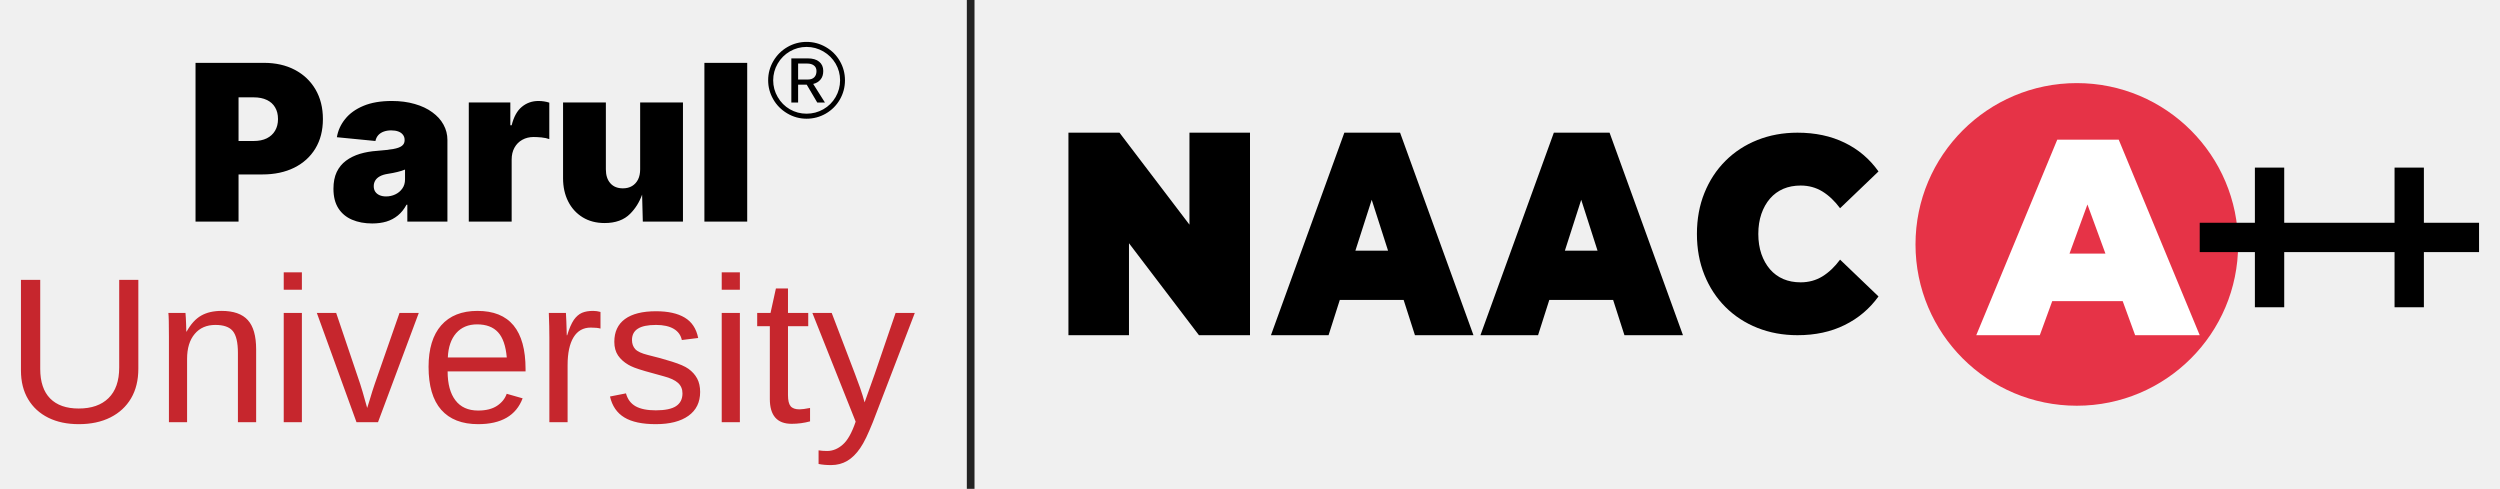
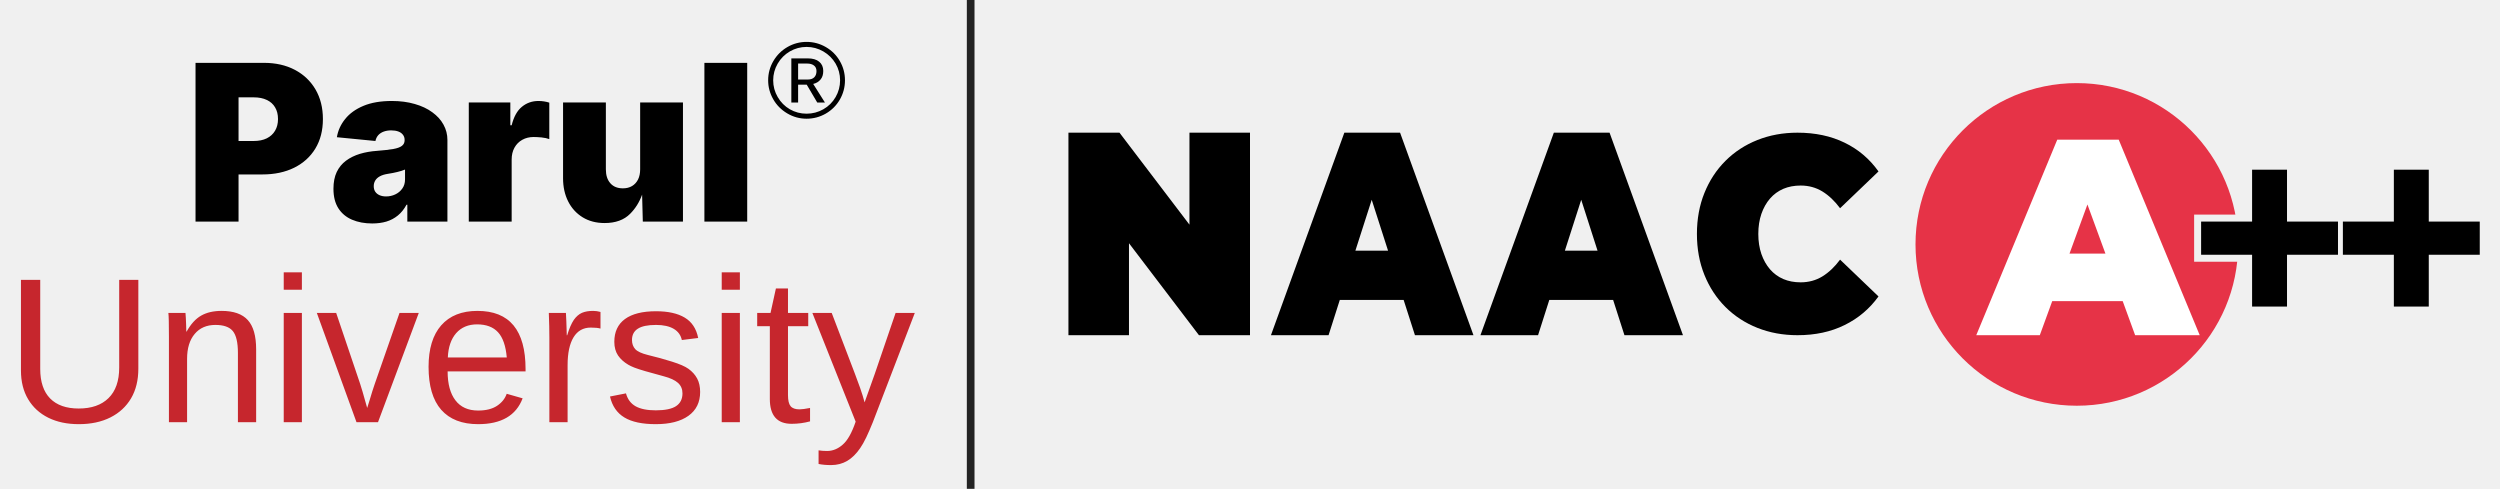
<svg xmlns="http://www.w3.org/2000/svg" viewBox="0 0 358 70" width="358" height="70" role="img" aria-labelledby="t">
  <path aria-label="Parul" fill="#000000" d="M28 31.73V9H37.79Q40.32 9 42.22 10Q44.12 11 45.18 12.81Q46.24 14.63 46.24 17.05Q46.24 19.49 45.16 21.27Q44.08 23.05 42.12 24.02Q40.17 24.98 37.58 24.98H34.16V31.73ZM34.16 20.19H36.33Q37.43 20.19 38.2 19.81Q38.98 19.42 39.39 18.72Q39.81 18.01 39.81 17.05Q39.81 16.06 39.39 15.37Q38.98 14.67 38.2 14.31Q37.43 13.94 36.33 13.94H34.16Z M53.3 32Q51.67 32 50.41 31.46Q49.15 30.92 48.45 29.82Q47.75 28.72 47.75 27.03Q47.75 25.62 48.22 24.63Q48.7 23.64 49.55 23.01Q50.4 22.38 51.54 22.03Q52.68 21.69 54 21.6Q55.44 21.49 56.3 21.34Q57.16 21.19 57.55 20.89Q57.94 20.59 57.94 20.1V20.04Q57.94 19.6 57.7 19.3Q57.47 18.99 57.04 18.83Q56.61 18.67 56.02 18.67Q55.44 18.67 54.96 18.84Q54.49 19.01 54.18 19.34Q53.87 19.68 53.76 20.19L48.24 19.65Q48.48 18.21 49.43 17.04Q50.37 15.86 52.04 15.16Q53.71 14.46 56.11 14.46Q57.92 14.46 59.39 14.89Q60.87 15.31 61.91 16.08Q62.96 16.84 63.51 17.85Q64.07 18.87 64.07 20.04V31.73H58.33V29.32H58.21Q57.69 30.28 56.97 30.86Q56.25 31.45 55.33 31.73Q54.42 32 53.3 32ZM55.28 28.13Q55.99 28.13 56.6 27.84Q57.22 27.55 57.61 27Q58 26.46 58 25.69V24.28Q57.76 24.37 57.48 24.47Q57.21 24.56 56.89 24.63Q56.58 24.71 56.25 24.77Q55.93 24.83 55.56 24.89Q54.84 25 54.39 25.25Q53.94 25.5 53.73 25.86Q53.52 26.22 53.52 26.66Q53.52 27.13 53.74 27.46Q53.97 27.79 54.37 27.96Q54.77 28.13 55.28 28.13Z M67.13 31.73V14.67H73.08V17.94H73.27Q73.72 16.12 74.74 15.29Q75.75 14.46 77.11 14.46Q77.51 14.46 77.9 14.52Q78.3 14.58 78.66 14.7V19.92Q78.21 19.75 77.54 19.68Q76.88 19.62 76.41 19.62Q75.51 19.62 74.79 20.02Q74.07 20.42 73.67 21.15Q73.27 21.87 73.27 22.85V31.73Z M86.58 31.94Q84.78 31.94 83.44 31.12Q82.09 30.29 81.36 28.84Q80.63 27.39 80.63 25.53V14.67H86.76V24.25Q86.76 25.52 87.4 26.24Q88.04 26.97 89.2 26.97Q89.96 26.97 90.51 26.64Q91.06 26.31 91.37 25.7Q91.67 25.09 91.67 24.25V14.67H97.8V31.73H92.05L91.95 27.87Q91.37 29.48 90.24 30.61Q88.93 31.94 86.58 31.94Z M107 9V31.73H100.87V9Z" />
  <path aria-label="Registered mark" fill="#000000" d="M121 11.5Q121 12.97 120.27 14.25Q119.53 15.53 118.25 16.27Q116.97 17 115.5 17Q114.01 17 112.72 16.23Q111.43 15.46 110.72 14.2Q110 12.94 110 11.5Q110 10.02 110.74 8.75Q111.48 7.48 112.75 6.74Q114.03 6 115.5 6Q116.98 6 118.26 6.74Q119.54 7.48 120.27 8.75Q121 10.02 121 11.5ZM120.3 11.5Q120.3 10.21 119.66 9.11Q119.02 8.02 117.91 7.37Q116.79 6.72 115.5 6.72Q114.22 6.72 113.11 7.36Q112 8.01 111.36 9.12Q110.72 10.23 110.72 11.5Q110.72 12.79 111.37 13.9Q112.01 15.01 113.11 15.65Q114.21 16.28 115.5 16.28Q116.79 16.28 117.9 15.65Q119.02 15.01 119.66 13.9Q120.3 12.79 120.3 11.5ZM114.29 12.12V14.68H113.32V8.36H115.66Q116.74 8.36 117.31 8.84Q117.89 9.32 117.89 10.16Q117.89 10.94 117.49 11.4Q117.1 11.87 116.45 12.02L118.13 14.68H117.03L115.52 12.12ZM116.92 10.18Q116.92 9.65 116.56 9.38Q116.2 9.1 115.58 9.1H114.29V11.39H115.67Q116.28 11.39 116.6 11.07Q116.92 10.75 116.92 10.18Z" />
  <path aria-label="University" fill="#C6262D" d="M11.28 60.74Q8.78 60.74 6.92 59.82Q5.05 58.89 4.03 57.17Q3 55.45 3 53.05V40.08H5.76V52.82Q5.76 55.61 7.18 57.06Q8.6 58.5 11.27 58.5Q14.02 58.5 15.54 57.01Q17.07 55.51 17.07 52.63V40.08H19.81V52.79Q19.81 55.27 18.77 57.04Q17.72 58.82 15.8 59.78Q13.89 60.74 11.28 60.74Z M26.79 51.39V60.46H24.19V48.15Q24.19 46.78 24.17 45.95Q24.15 45.12 24.11 44.81H26.56Q26.59 45.09 26.61 45.51Q26.64 45.93 26.65 46.43Q26.66 46.94 26.68 47.49H26.72Q27.62 45.87 28.8 45.2Q29.98 44.52 31.73 44.52Q34.3 44.52 35.49 45.84Q36.68 47.15 36.68 50.03V60.46H34.07V50.54Q34.07 48.3 33.34 47.41Q32.62 46.53 30.84 46.53Q28.96 46.53 27.88 47.82Q26.79 49.11 26.79 51.39Z M43.23 39V41.49H40.63V39ZM43.23 44.81V60.46H40.63V44.81Z M59.97 44.81 54.13 60.46H51.05L45.37 44.81H48.14L51.58 54.99Q51.69 55.28 51.93 56.13L52.58 58.42Q52.77 57.85 52.95 57.24Q53.13 56.62 53.31 56.05Q53.49 55.47 53.65 55.02L57.21 44.81Z M64.1 53.18Q64.1 55.87 65.22 57.33Q66.33 58.79 68.47 58.79Q70.16 58.79 71.18 58.11Q72.2 57.43 72.56 56.39L74.84 57.04Q73.44 60.74 68.47 60.74Q65 60.74 63.18 58.68Q61.37 56.61 61.37 52.53Q61.37 48.66 63.18 46.59Q65 44.52 68.37 44.52Q71.82 44.52 73.54 46.6Q75.26 48.69 75.26 52.84V53.18ZM72.57 51.19Q72.36 48.72 71.32 47.58Q70.28 46.45 68.32 46.45Q66.43 46.45 65.32 47.71Q64.22 48.98 64.13 51.19Z M81.28 52.3V60.46H78.67V48.46Q78.67 47.63 78.65 46.72Q78.63 45.81 78.59 44.81H81.04Q81.07 45.48 81.1 46.01Q81.12 46.55 81.13 46.94Q81.15 47.34 81.15 47.61Q81.16 47.88 81.16 48.01H81.22Q81.65 46.59 82.17 45.81Q82.68 45.09 83.33 44.8Q83.98 44.52 84.93 44.52Q85.47 44.52 85.99 44.67V47.05Q85.5 46.91 84.6 46.91Q82.98 46.91 82.13 48.3Q81.28 49.7 81.28 52.3Z M100.26 56.13Q100.26 58.34 98.59 59.54Q96.92 60.74 93.91 60.74Q90.99 60.74 89.41 59.78Q87.82 58.82 87.35 56.78L89.64 56.33Q89.98 57.59 91.02 58.18Q92.06 58.76 93.91 58.76Q95.89 58.76 96.81 58.16Q97.73 57.55 97.73 56.33Q97.73 55.41 97.09 54.83Q96.45 54.25 95.04 53.88Q93.36 53.43 92.37 53.14Q91.38 52.85 90.84 52.64Q90.31 52.43 89.99 52.24Q89.04 51.69 88.5 50.9Q87.97 50.1 87.97 48.95Q87.97 46.81 89.49 45.69Q91.02 44.57 93.94 44.57Q96.53 44.57 98.05 45.48Q99.58 46.39 99.98 48.4L97.64 48.69Q97.42 47.65 96.48 47.09Q95.53 46.53 93.94 46.53Q92.17 46.53 91.34 47.07Q90.5 47.6 90.5 48.69Q90.5 49.48 90.97 50Q91.45 50.51 92.8 50.84Q94.6 51.27 96.24 51.79Q97.87 52.3 98.58 52.81Q99.4 53.4 99.83 54.2Q100.26 55 100.26 56.13Z M105.95 39V41.49H103.35V39ZM105.95 44.81V60.46H103.35V44.81Z M116 60.34Q114.72 60.69 113.36 60.69Q111.8 60.69 111.02 59.8Q110.24 58.91 110.24 57.14V46.71H108.43V44.81H110.34L111.11 41.31H112.84V44.81H115.74V46.71H112.84V56.58Q112.84 57.71 113.21 58.16Q113.58 58.62 114.49 58.62Q114.98 58.62 116 58.42Z M119.01 66.6Q117.97 66.6 117.22 66.44V64.49Q117.77 64.58 118.44 64.58Q119.65 64.58 120.68 63.67Q121.72 62.77 122.53 60.38L116.33 44.81H119.1L122.4 53.46Q122.76 54.38 123.17 55.55Q123.58 56.73 123.81 57.62Q124.18 56.6 124.54 55.58Q124.91 54.57 125.26 53.56L128.25 44.81H131L124.99 60.46Q124.49 61.7 124.05 62.63Q123.6 63.56 123.18 64.17Q122.34 65.4 121.32 66Q120.3 66.6 119.01 66.6Z" />
  <path aria-label="NAAC" fill="#000000" d="M153 48V19H160.31L170.33 32.17V19H179V48H171.69L161.67 34.83V48Z M182 48 192.51 19H200.49L211 48H202.62L201 42.95H191.86L190.25 48ZM198.77 35.9 196.43 28.61 194.09 35.9Z M212 48 222.51 19H230.49L241 48H232.62L231 42.95H221.86L220.25 48ZM228.77 35.9 226.43 28.61 224.09 35.9Z M257.4 48Q254.3 48 251.66 46.95Q249.02 45.9 247.08 43.96Q245.14 42.02 244.07 39.36Q243 36.71 243 33.5Q243 30.29 244.07 27.64Q245.14 24.98 247.08 23.04Q249.02 21.1 251.66 20.05Q254.3 19 257.4 19Q261.21 19 264.14 20.43Q267.08 21.85 269 24.55L263.5 29.82Q262.35 28.27 260.97 27.42Q259.58 26.57 257.85 26.57Q256.48 26.57 255.37 27.04Q254.26 27.52 253.47 28.43Q252.68 29.34 252.23 30.63Q251.79 31.92 251.79 33.5Q251.79 35.08 252.23 36.37Q252.68 37.66 253.47 38.57Q254.26 39.48 255.37 39.96Q256.48 40.43 257.85 40.43Q259.58 40.43 260.97 39.58Q262.35 38.73 263.5 37.18L269 42.45Q267.08 45.11 264.14 46.55Q261.21 48 257.4 48Z" />
  <rect aria-label="Divider" x="138.45" y="0" width="1.1" height="70" fill="#232323" />
-   <circle cx="297.4" cy="35.0" r="23.1" fill="#E63347" />
+   <defs>
+     <mask id="pu-knockout" maskUnits="userSpaceOnUse" x="0" y="0" width="358" height="70">
+       <rect width="358" height="70" fill="#fff" />
+       <path d="M315.20 31.73H322.50V24.30H327.50V31.73H334.80V36.48H327.50V43.90H322.50V36.48H315.20Z M335.50 31.73H342.80V24.30H347.80V31.73H355.10V36.48H347.80V43.90H342.80V36.48H335.50Z" fill="#000" stroke="#000" stroke-width="2.0" stroke-linejoin="miter" />
+     </mask>
+   </defs>
+   <circle cx="297.4" cy="35.0" r="23.1" fill="#E63347" mask="url(#pu-knockout)" />
  <path aria-label="A" fill="#FFFFFF" d="M283 48 294.6 20H303.4L315 48H305.75L303.97 43.12H293.88L292.1 48ZM301.5 36.32 298.92 29.28 296.35 36.32Z" />
-   <path aria-label="++" fill="#000000" d="M315.00 31.90H335.00V36.10H315.00Z M322.90 24.00H327.10V44.00H322.90Z M335.00 31.90H355.00V36.10H335.00Z M342.90 24.00H347.10V44.00H342.90Z" />
+   <path aria-label="++" fill="#000000" d="M315.20 31.73H322.50V24.30H327.50V31.73H334.80V36.48H327.50V43.90H322.50V36.48H315.20Z M335.50 31.73H342.80V24.30H347.80V31.73H355.10V36.48H347.80V43.90H342.80V36.48H335.50Z" />
</svg>
